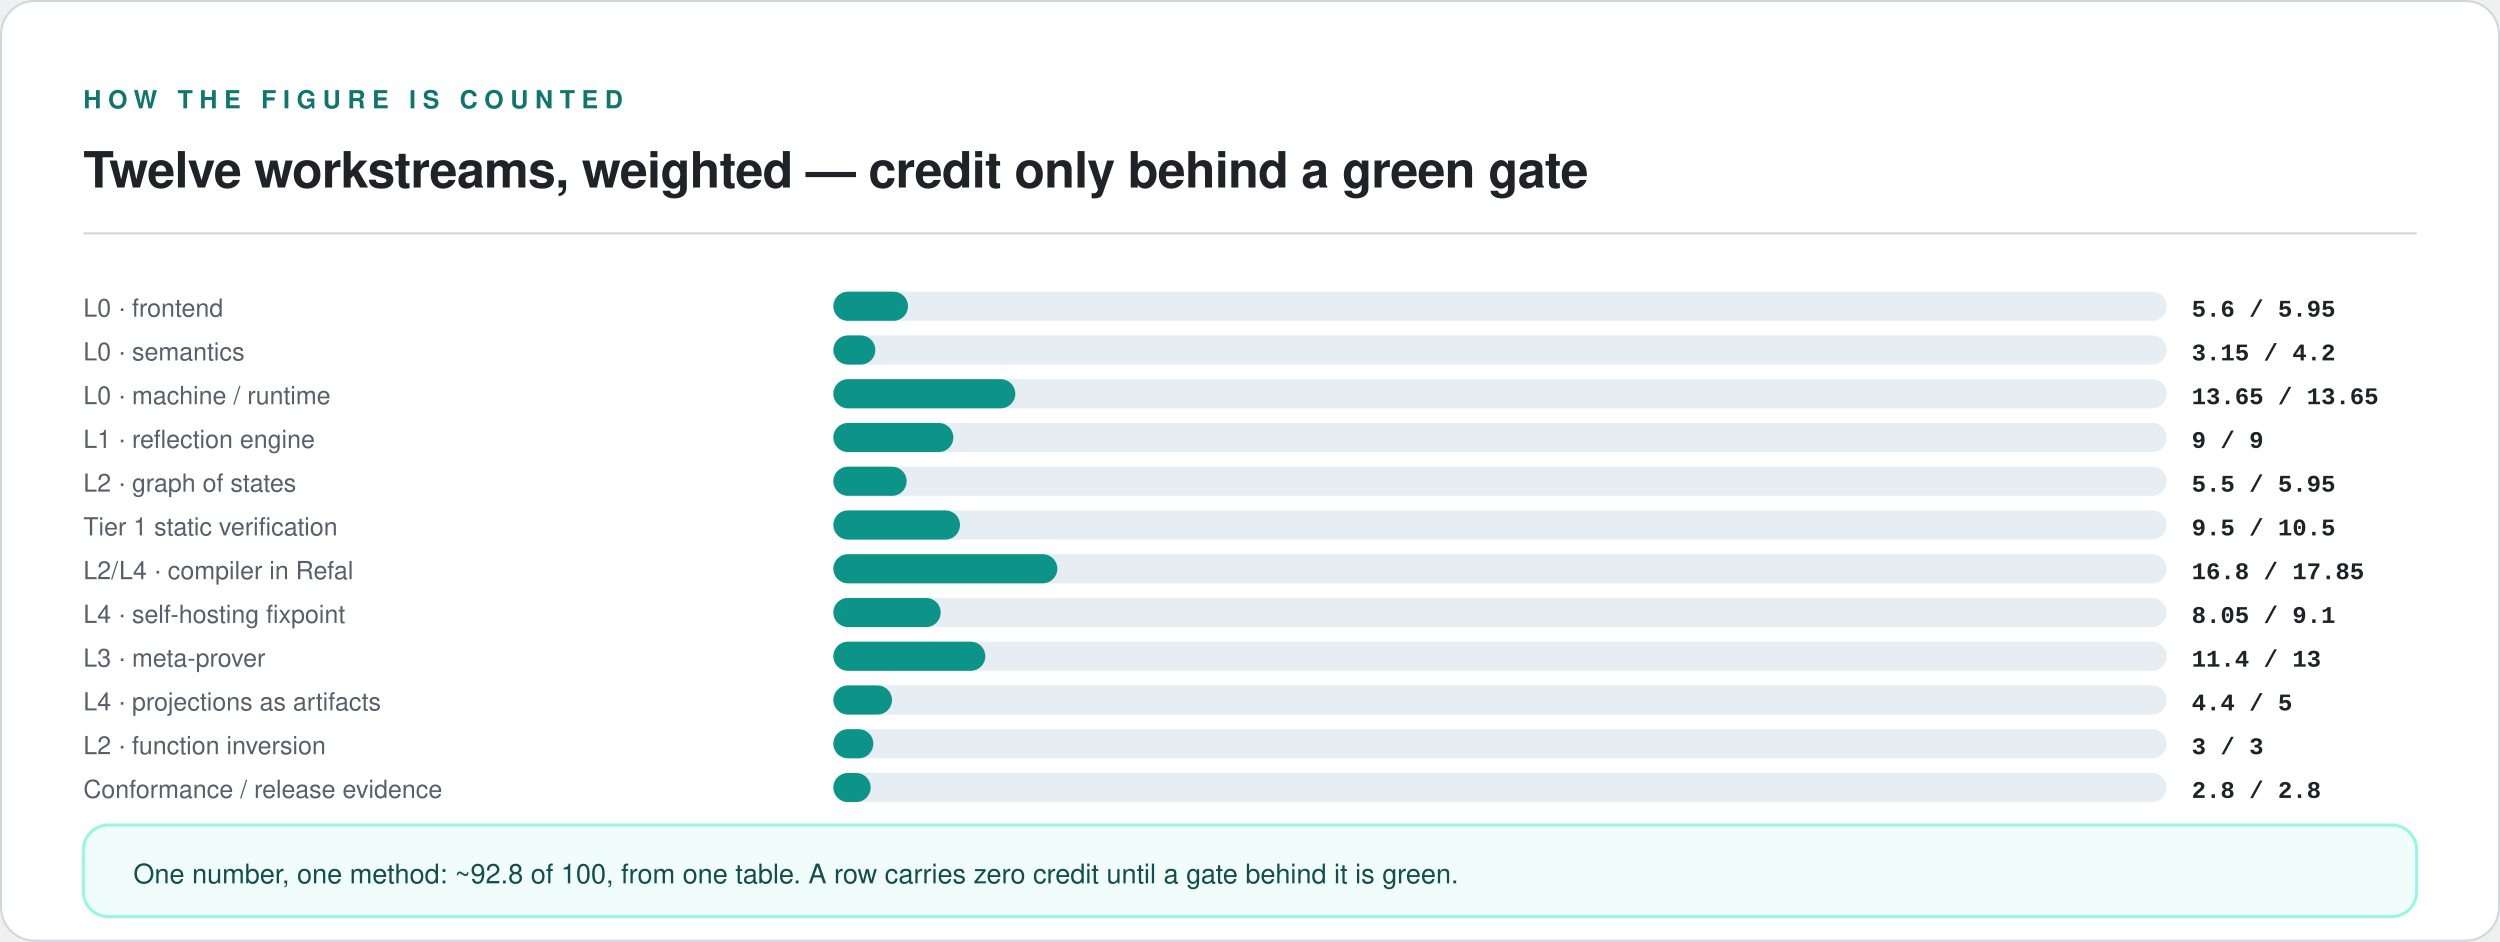
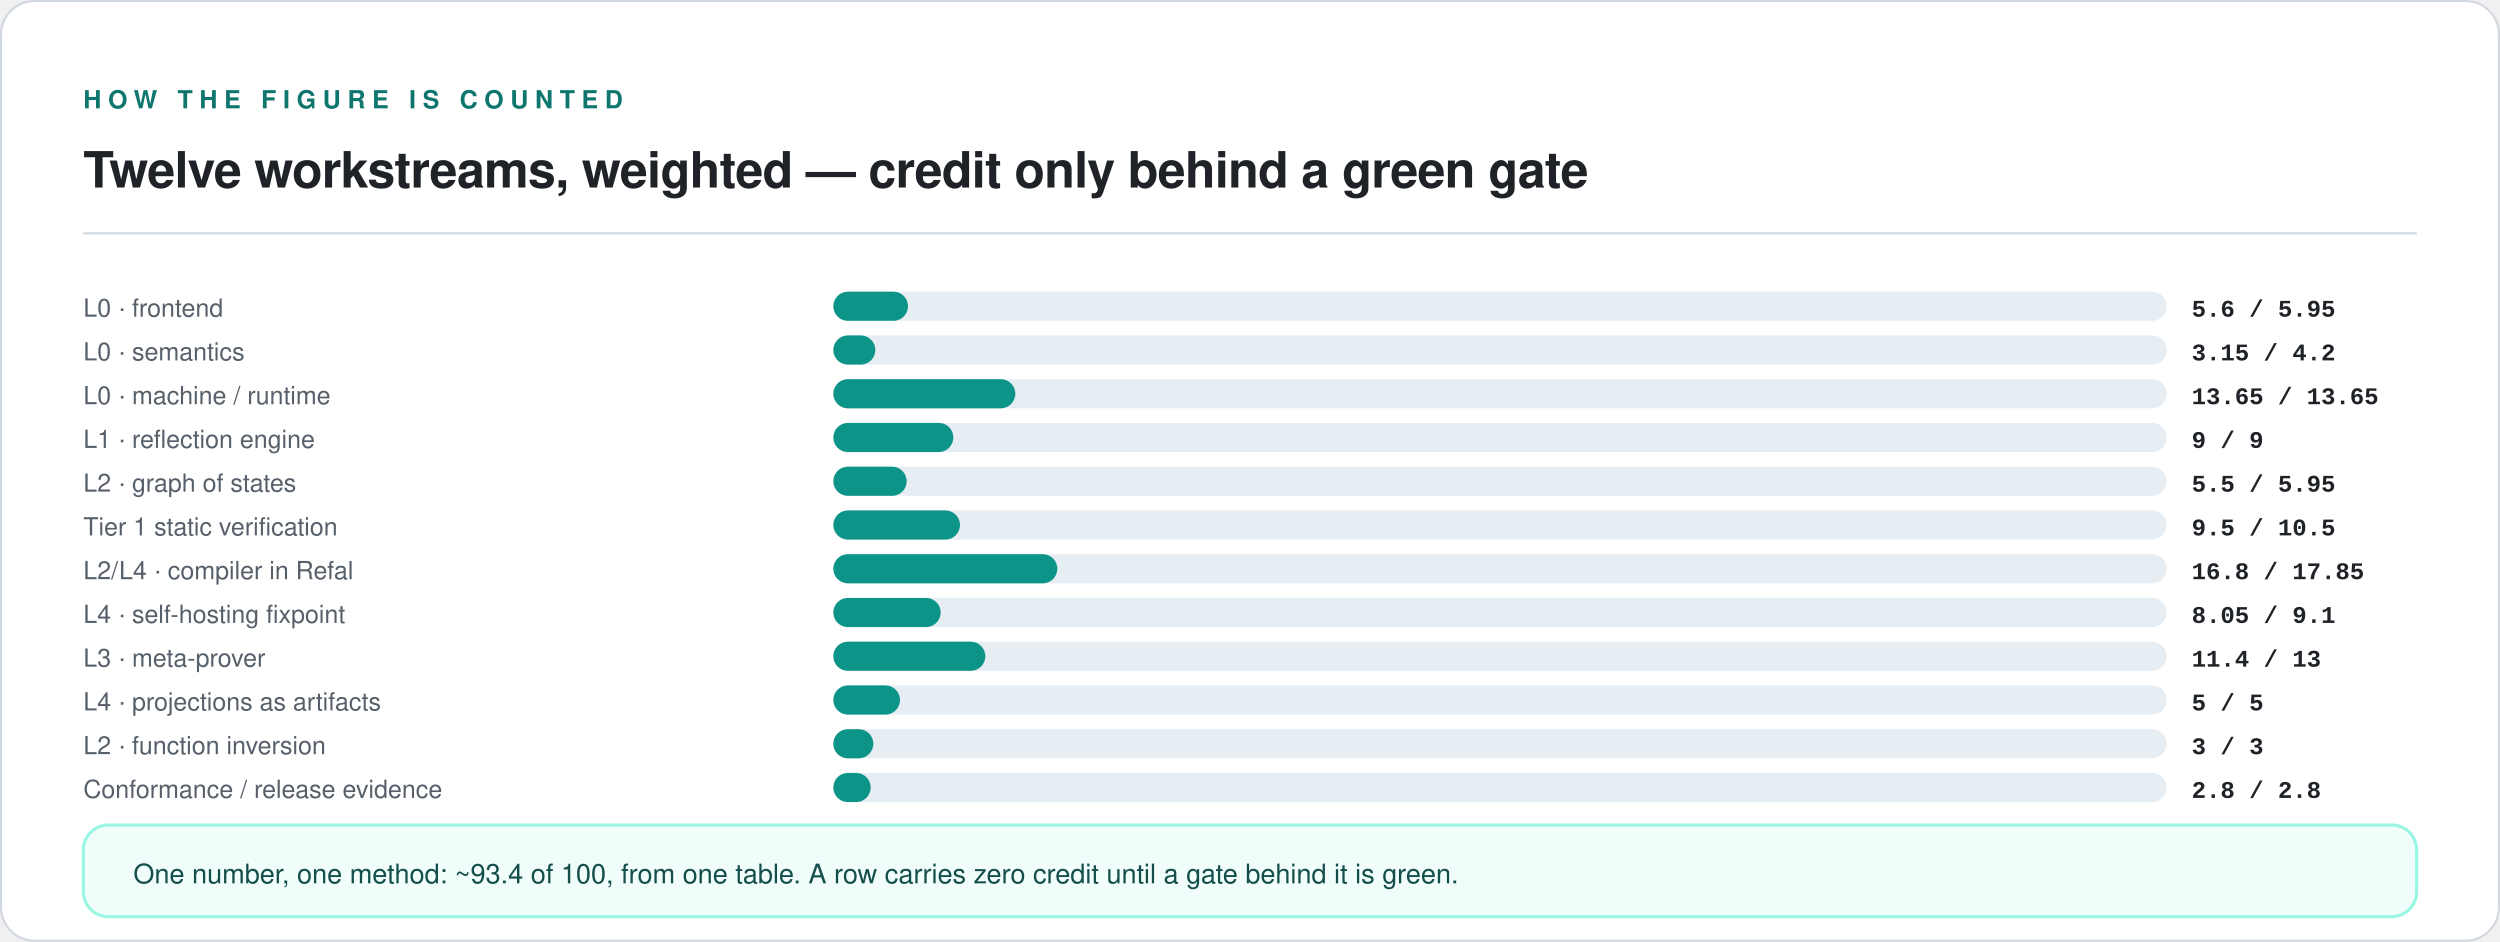
<svg xmlns="http://www.w3.org/2000/svg" viewBox="0 0 1200 452" width="1200" height="452" role="img" aria-labelledby="t d">
  <rect x="0.5" y="0.5" width="1199" height="451" rx="16" fill="#FFFFFF" stroke="#D0D7DE" stroke-width="1" />
  <text x="40" y="52" font-family="ui-sans-serif, -apple-system, 'Segoe UI', Helvetica, Arial, sans-serif" font-size="12" font-weight="600" letter-spacing="3.2" fill="#0F766E">HOW THE FIGURE IS COUNTED</text>
  <text x="40" y="90" font-family="ui-sans-serif, -apple-system, 'Segoe UI', Helvetica, Arial, sans-serif" font-size="24" font-weight="600" letter-spacing="-0.3" fill="#1F2328">Twelve workstreams, weighted — credit only behind a green gate</text>
  <line x1="40" y1="112" x2="1160" y2="112" stroke="#D0D7DE" stroke-width="1" />
  <text x="40" y="152" font-family="ui-sans-serif, -apple-system, 'Segoe UI', Helvetica, Arial, sans-serif" font-size="12" fill="#57606A">L0 · frontend</text>
  <rect x="400" y="140" width="640" height="14" rx="7" fill="#E6EDF3" />
  <rect x="400" y="140" width="35.84" height="14" rx="7" fill="#0D9488" />
  <text x="1052" y="152" font-family="ui-monospace, SFMono-Regular, 'SF Mono', Menlo, Consolas, 'Liberation Mono', monospace" font-size="11.5" font-weight="600" fill="#1F2328">5.6 / 5.95</text>
  <text x="40" y="173" font-family="ui-sans-serif, -apple-system, 'Segoe UI', Helvetica, Arial, sans-serif" font-size="12" fill="#57606A">L0 · semantics</text>
  <rect x="400" y="161" width="640" height="14" rx="7" fill="#E6EDF3" />
  <rect x="400" y="161" width="20.16" height="14" rx="7" fill="#0D9488" />
  <text x="1052" y="173" font-family="ui-monospace, SFMono-Regular, 'SF Mono', Menlo, Consolas, 'Liberation Mono', monospace" font-size="11.5" font-weight="600" fill="#1F2328">3.15 / 4.2</text>
  <text x="40" y="194" font-family="ui-sans-serif, -apple-system, 'Segoe UI', Helvetica, Arial, sans-serif" font-size="12" fill="#57606A">L0 · machine / runtime</text>
  <rect x="400" y="182" width="640" height="14" rx="7" fill="#E6EDF3" />
  <rect x="400" y="182" width="87.36" height="14" rx="7" fill="#0D9488" />
  <text x="1052" y="194" font-family="ui-monospace, SFMono-Regular, 'SF Mono', Menlo, Consolas, 'Liberation Mono', monospace" font-size="11.5" font-weight="600" fill="#1F2328">13.65 / 13.65</text>
  <text x="40" y="215" font-family="ui-sans-serif, -apple-system, 'Segoe UI', Helvetica, Arial, sans-serif" font-size="12" fill="#57606A">L1 · reflection engine</text>
  <rect x="400" y="203" width="640" height="14" rx="7" fill="#E6EDF3" />
  <rect x="400" y="203" width="57.6" height="14" rx="7" fill="#0D9488" />
  <text x="1052" y="215" font-family="ui-monospace, SFMono-Regular, 'SF Mono', Menlo, Consolas, 'Liberation Mono', monospace" font-size="11.5" font-weight="600" fill="#1F2328">9 / 9</text>
  <text x="40" y="236" font-family="ui-sans-serif, -apple-system, 'Segoe UI', Helvetica, Arial, sans-serif" font-size="12" fill="#57606A">L2 · graph of states</text>
  <rect x="400" y="224" width="640" height="14" rx="7" fill="#E6EDF3" />
  <rect x="400" y="224" width="35.2" height="14" rx="7" fill="#0D9488" />
  <text x="1052" y="236" font-family="ui-monospace, SFMono-Regular, 'SF Mono', Menlo, Consolas, 'Liberation Mono', monospace" font-size="11.5" font-weight="600" fill="#1F2328">5.5 / 5.95</text>
  <text x="40" y="257" font-family="ui-sans-serif, -apple-system, 'Segoe UI', Helvetica, Arial, sans-serif" font-size="12" fill="#57606A">Tier 1 static verification</text>
  <rect x="400" y="245" width="640" height="14" rx="7" fill="#E6EDF3" />
  <rect x="400" y="245" width="60.8" height="14" rx="7" fill="#0D9488" />
  <text x="1052" y="257" font-family="ui-monospace, SFMono-Regular, 'SF Mono', Menlo, Consolas, 'Liberation Mono', monospace" font-size="11.5" font-weight="600" fill="#1F2328">9.5 / 10.5</text>
  <text x="40" y="278" font-family="ui-sans-serif, -apple-system, 'Segoe UI', Helvetica, Arial, sans-serif" font-size="12" fill="#57606A">L2/L4 · compiler in Refal</text>
  <rect x="400" y="266" width="640" height="14" rx="7" fill="#E6EDF3" />
  <rect x="400" y="266" width="107.52" height="14" rx="7" fill="#0D9488" />
  <text x="1052" y="278" font-family="ui-monospace, SFMono-Regular, 'SF Mono', Menlo, Consolas, 'Liberation Mono', monospace" font-size="11.5" font-weight="600" fill="#1F2328">16.8 / 17.85</text>
  <text x="40" y="299" font-family="ui-sans-serif, -apple-system, 'Segoe UI', Helvetica, Arial, sans-serif" font-size="12" fill="#57606A">L4 · self-hosting fixpoint</text>
  <rect x="400" y="287" width="640" height="14" rx="7" fill="#E6EDF3" />
  <rect x="400" y="287" width="51.52" height="14" rx="7" fill="#0D9488" />
  <text x="1052" y="299" font-family="ui-monospace, SFMono-Regular, 'SF Mono', Menlo, Consolas, 'Liberation Mono', monospace" font-size="11.5" font-weight="600" fill="#1F2328">8.05 / 9.1</text>
  <text x="40" y="320" font-family="ui-sans-serif, -apple-system, 'Segoe UI', Helvetica, Arial, sans-serif" font-size="12" fill="#57606A">L3 · meta-prover</text>
  <rect x="400" y="308" width="640" height="14" rx="7" fill="#E6EDF3" />
  <rect x="400" y="308" width="72.96" height="14" rx="7" fill="#0D9488" />
  <text x="1052" y="320" font-family="ui-monospace, SFMono-Regular, 'SF Mono', Menlo, Consolas, 'Liberation Mono', monospace" font-size="11.5" font-weight="600" fill="#1F2328">11.4 / 13</text>
  <text x="40" y="341" font-family="ui-sans-serif, -apple-system, 'Segoe UI', Helvetica, Arial, sans-serif" font-size="12" fill="#57606A">L4 · projections as artifacts</text>
  <rect x="400" y="329" width="640" height="14" rx="7" fill="#E6EDF3" />
-   <rect x="400" y="329" width="28.16" height="14" rx="7" fill="#0D9488" />
-   <text x="1052" y="341" font-family="ui-monospace, SFMono-Regular, 'SF Mono', Menlo, Consolas, 'Liberation Mono', monospace" font-size="11.5" font-weight="600" fill="#1F2328">4.4 / 5</text>
+   <rect x="400" y="329" width="32.0" height="14" rx="7" fill="#0D9488" />
+   <text x="1052" y="341" font-family="ui-monospace, SFMono-Regular, 'SF Mono', Menlo, Consolas, 'Liberation Mono', monospace" font-size="11.5" font-weight="600" fill="#1F2328">5 / 5</text>
  <text x="40" y="362" font-family="ui-sans-serif, -apple-system, 'Segoe UI', Helvetica, Arial, sans-serif" font-size="12" fill="#57606A">L2 · function inversion</text>
  <rect x="400" y="350" width="640" height="14" rx="7" fill="#E6EDF3" />
  <rect x="400" y="350" width="19.2" height="14" rx="7" fill="#0D9488" />
  <text x="1052" y="362" font-family="ui-monospace, SFMono-Regular, 'SF Mono', Menlo, Consolas, 'Liberation Mono', monospace" font-size="11.5" font-weight="600" fill="#1F2328">3 / 3</text>
  <text x="40" y="383" font-family="ui-sans-serif, -apple-system, 'Segoe UI', Helvetica, Arial, sans-serif" font-size="12" fill="#57606A">Conformance / release evidence</text>
  <rect x="400" y="371" width="640" height="14" rx="7" fill="#E6EDF3" />
  <rect x="400" y="371" width="17.92" height="14" rx="7" fill="#0D9488" />
  <text x="1052" y="383" font-family="ui-monospace, SFMono-Regular, 'SF Mono', Menlo, Consolas, 'Liberation Mono', monospace" font-size="11.5" font-weight="600" fill="#1F2328">2.8 / 2.8</text>
  <rect x="40" y="396" width="1120" height="44" rx="12" fill="#F0FDFA" stroke="#99F6E4" stroke-width="1.5" />
-   <text x="64" y="424" font-family="ui-sans-serif, -apple-system, 'Segoe UI', Helvetica, Arial, sans-serif" font-size="13" fill="#134E4A">One number, one method: ~92.8 of 100, from one table. A row carries zero credit until a gate behind it is green.</text>
+   <text x="64" y="424" font-family="ui-sans-serif, -apple-system, 'Segoe UI', Helvetica, Arial, sans-serif" font-size="13" fill="#134E4A">One number, one method: ~93.4 of 100, from one table. A row carries zero credit until a gate behind it is green.</text>
</svg>
